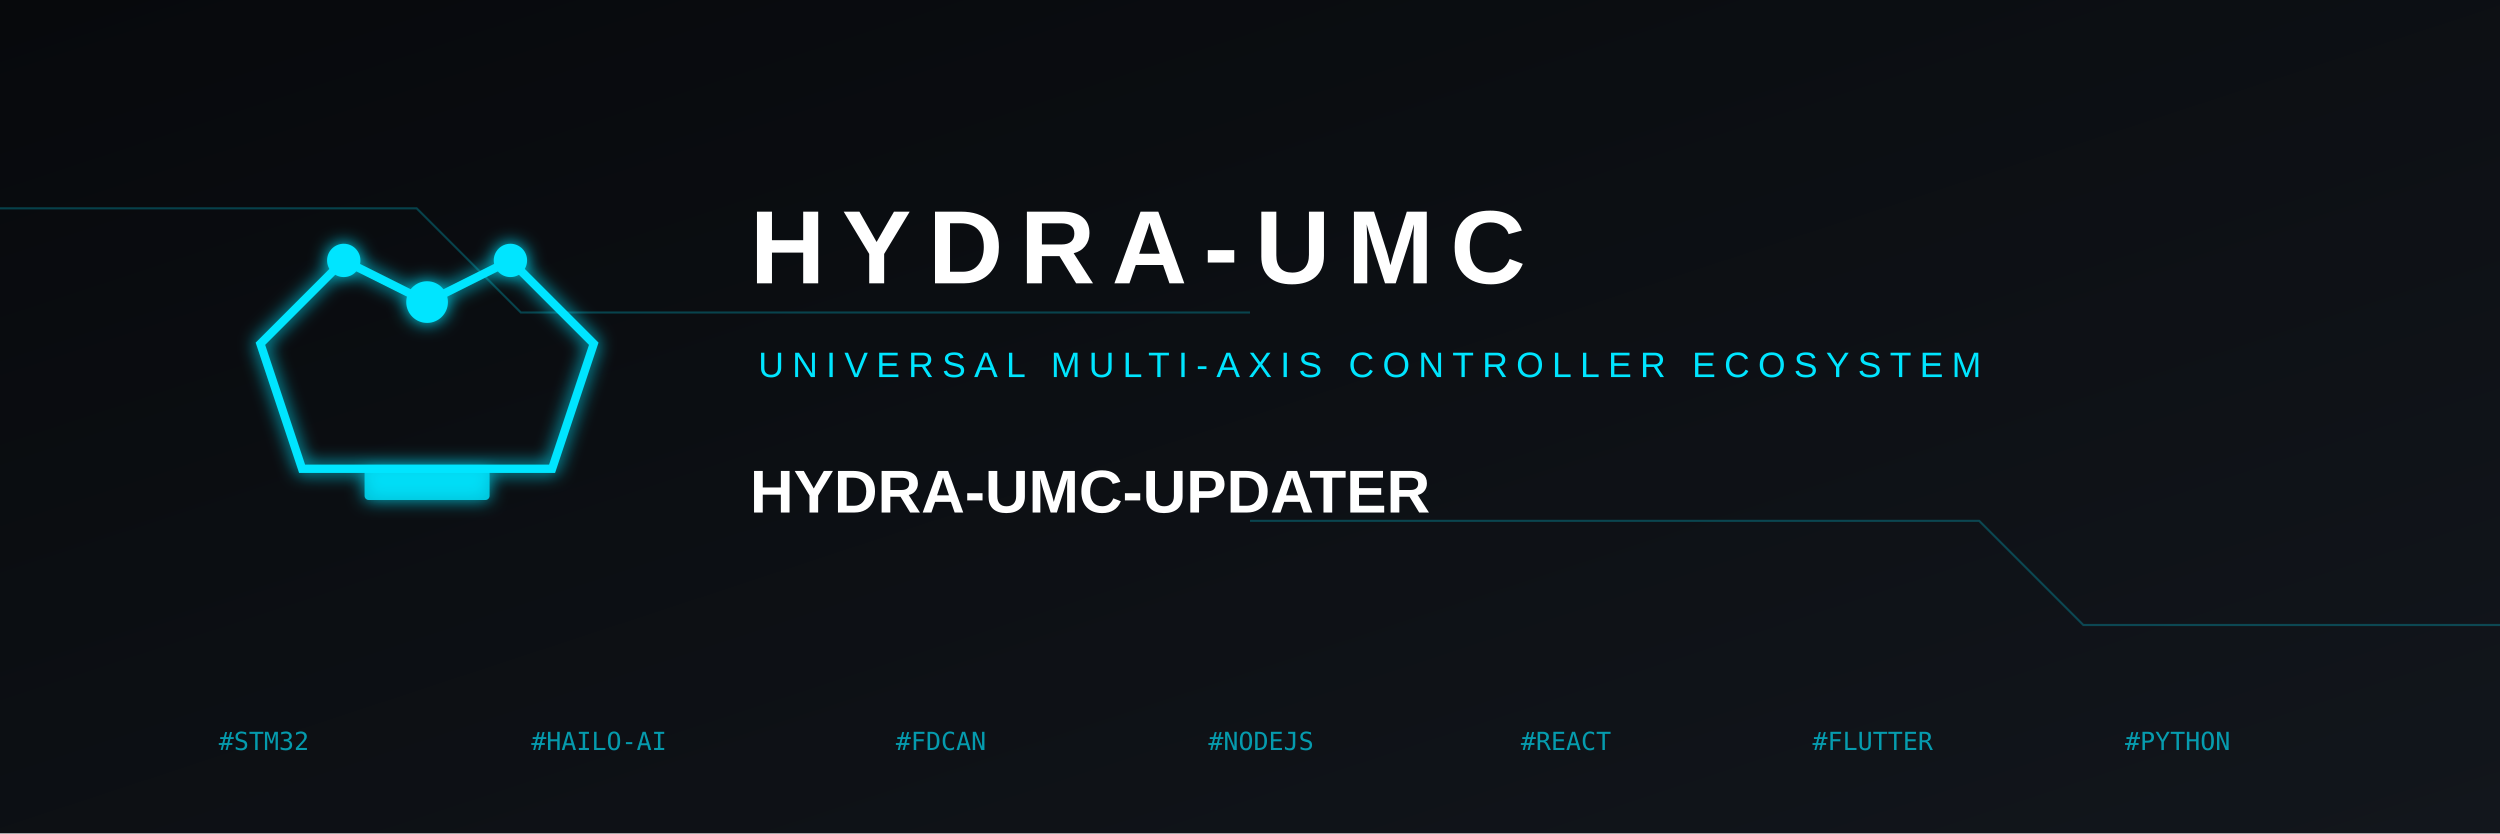
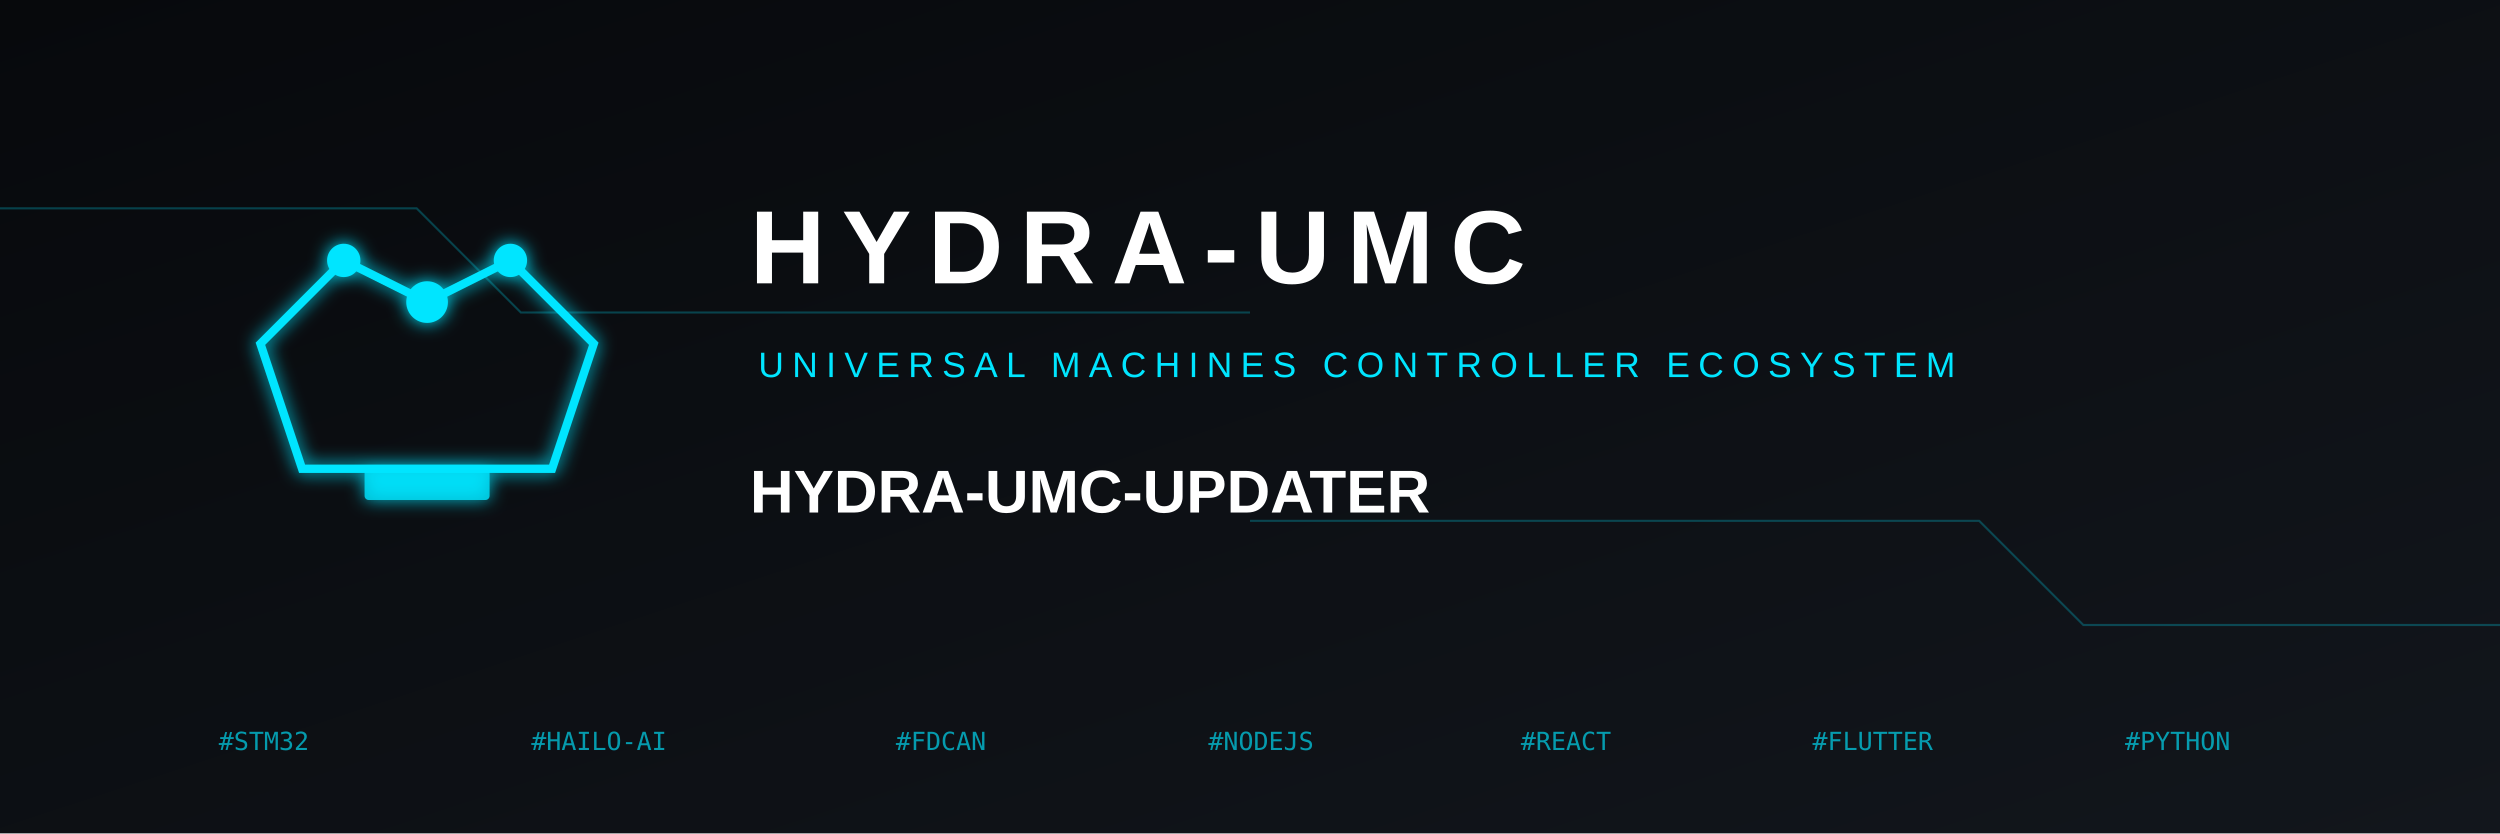
<svg xmlns="http://www.w3.org/2000/svg" viewBox="0 0 1200 400" role="img" aria-labelledby="title desc">
  <defs>
    <linearGradient id="bg" x1="0%" y1="0%" x2="100%" y2="100%">
      <stop stop-color="#07090C" />
      <stop offset="1" stop-color="#12161C" />
    </linearGradient>
    <filter id="g">
      <feGaussianBlur stdDeviation="4" result="b" />
      <feMerge>
        <feMergeNode in="b" />
        <feMergeNode in="SourceGraphic" />
      </feMerge>
    </filter>
  </defs>
  <rect width="1200" height="400" fill="url(#bg)" />
  <g fill="none" stroke="#00E5FF" stroke-width="1" opacity=".25">
    <path d="M0 100H200L250 150H600" />
    <path d="M1200 300H1000L950 250H600" />
  </g>
  <g transform="translate(205 185)" filter="url(#g)">
    <path d="M-60,40 -80,-20 -40,-60 0,-40 40,-60 80,-20 60,40Z" fill="none" stroke="#00E5FF" stroke-width="4" />
    <circle cy="-40" r="10" fill="#00E5FF" />
    <circle cx="-40" cy="-60" r="8" fill="#00E5FF" />
    <circle cx="40" cy="-60" r="8" fill="#00E5FF" />
    <rect x="-30" y="40" width="60" height="15" rx="2" fill="#00E5FF" opacity=".8" />
  </g>
  <text x="360" y="136" font-family="Arial,sans-serif" font-size="50" font-weight="bold" fill="#FFF" letter-spacing="8">HYDRA-UMC</text>
-   <text x="364" y="181" font-family="Arial,sans-serif" font-size="17" fill="#00E5FF" letter-spacing="4">UNIVERSAL MULTI-AXIS CONTROLLER ECOSYSTEM</text>
+   <text x="364" y="181" font-family="Arial,sans-serif" font-size="17" fill="#00E5FF" letter-spacing="4">UNIVERSAL MACHINES CONTROLLER ECOSYSTEM</text>
  <text x="360" y="246" font-family="Arial,sans-serif" font-size="29" font-weight="bold" fill="#FFF">HYDRA-UMC-UPDATER</text>
  <g font-family="monospace" font-size="12" fill="#00E5FF" opacity=".65">
    <text x="105" y="360">#STM32</text>
    <text x="255" y="360">#HAILO-AI</text>
    <text x="430" y="360">#FDCAN</text>
    <text x="580" y="360">#NODEJS</text>
    <text x="730" y="360">#REACT</text>
    <text x="870" y="360">#FLUTTER</text>
    <text x="1020" y="360">#PYTHON</text>
  </g>
</svg>
